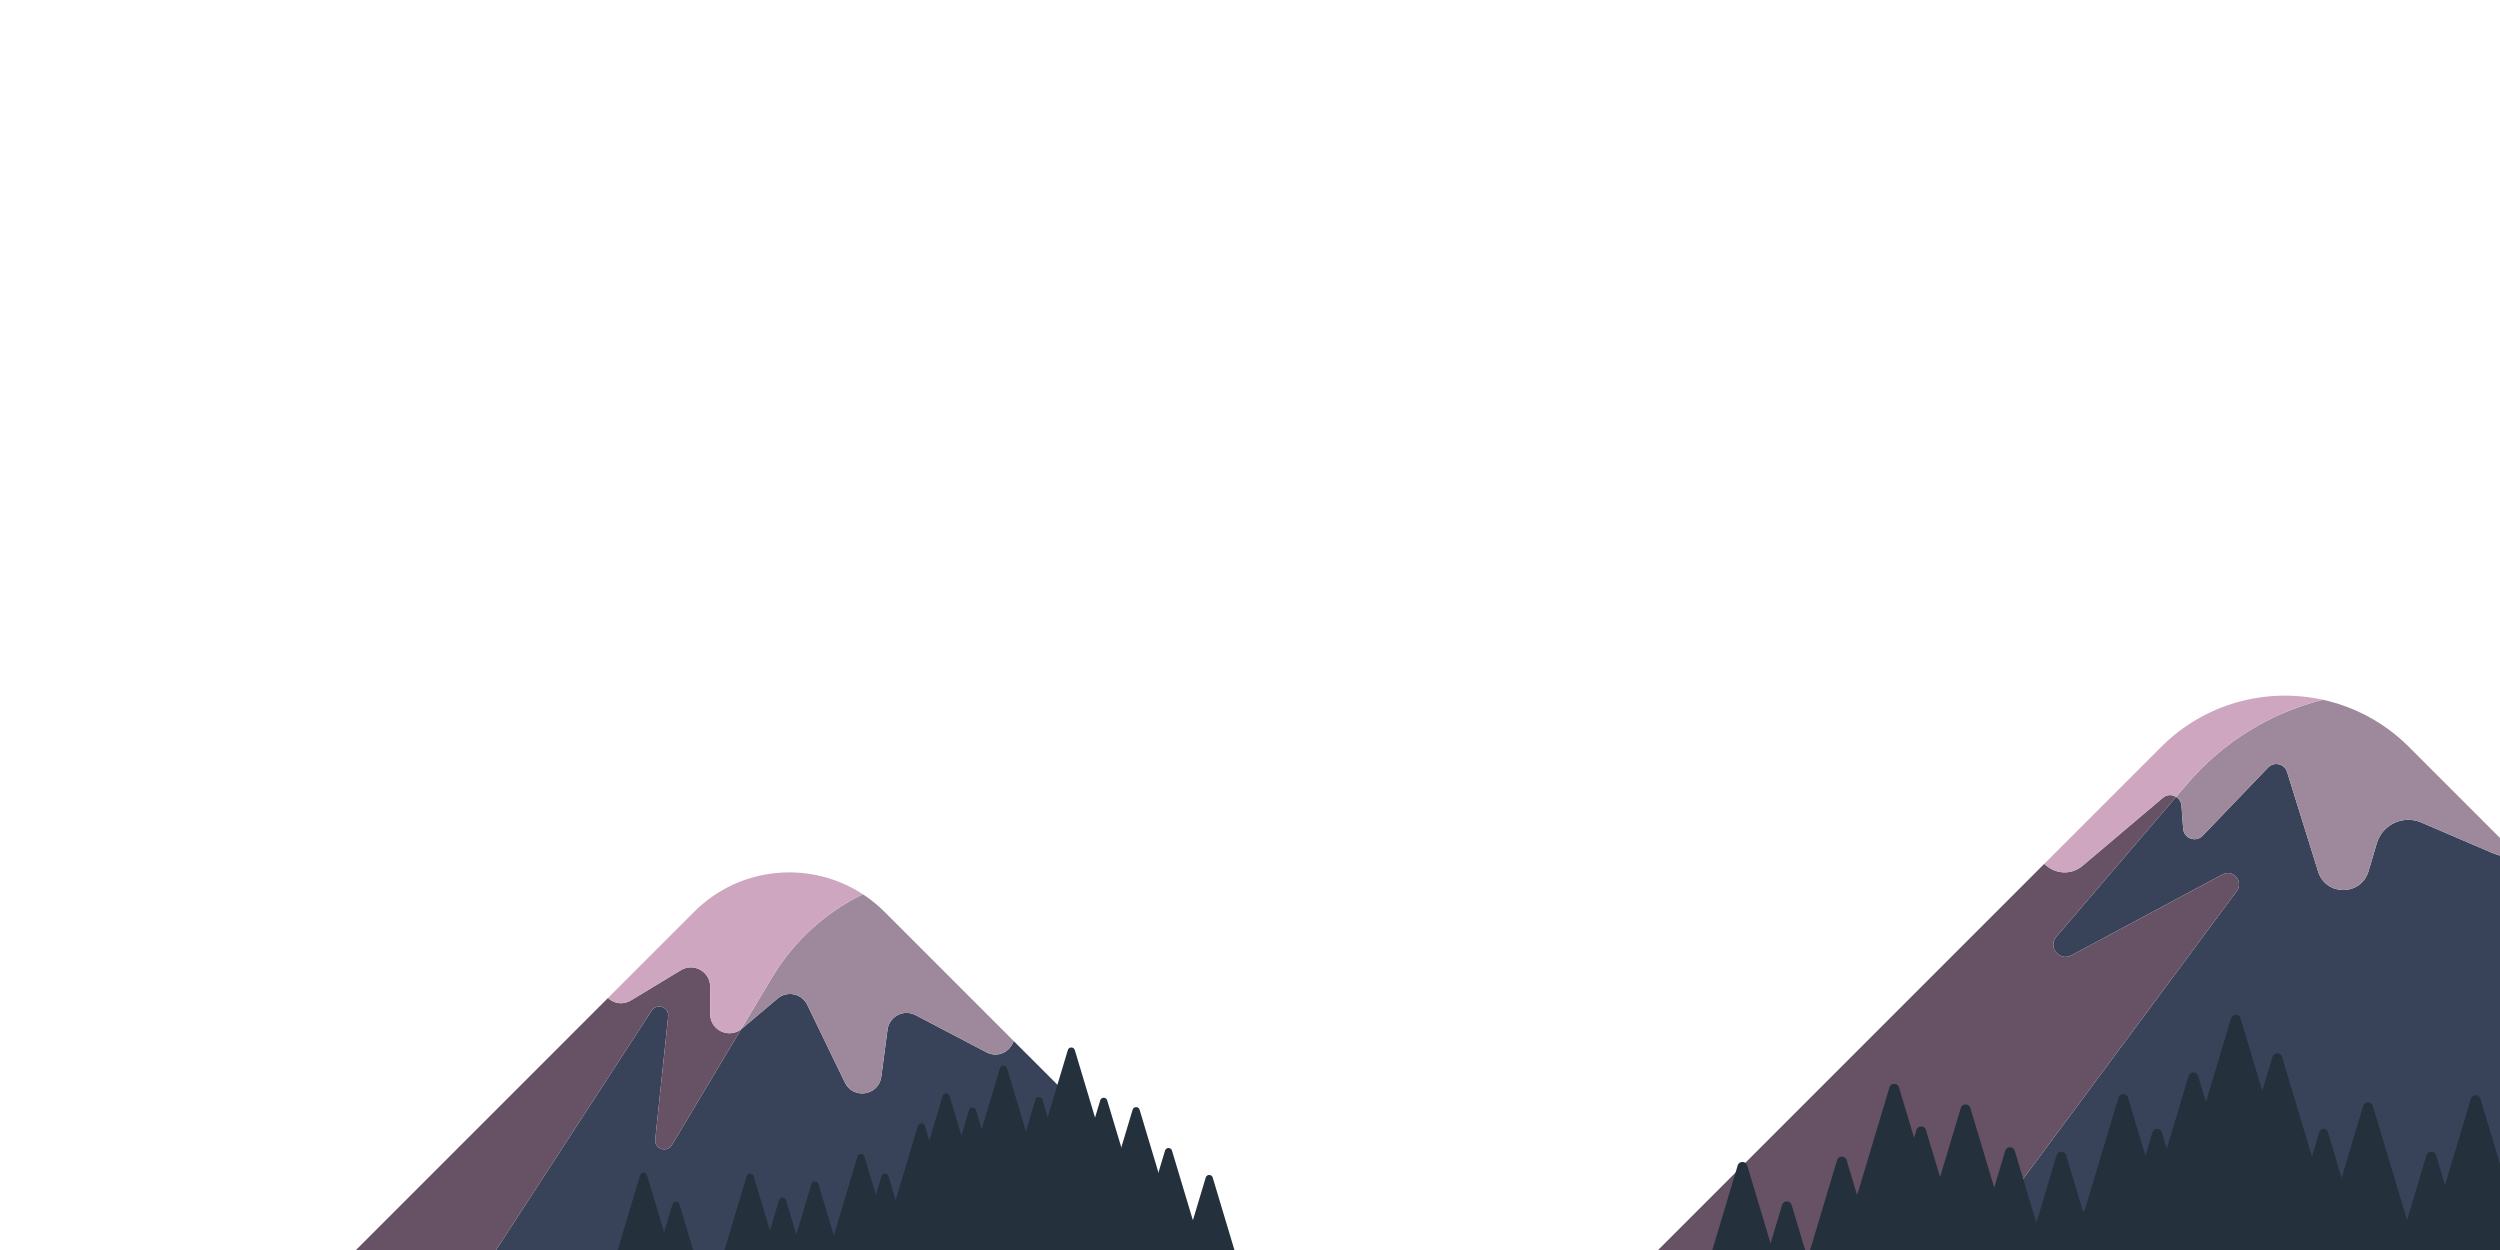
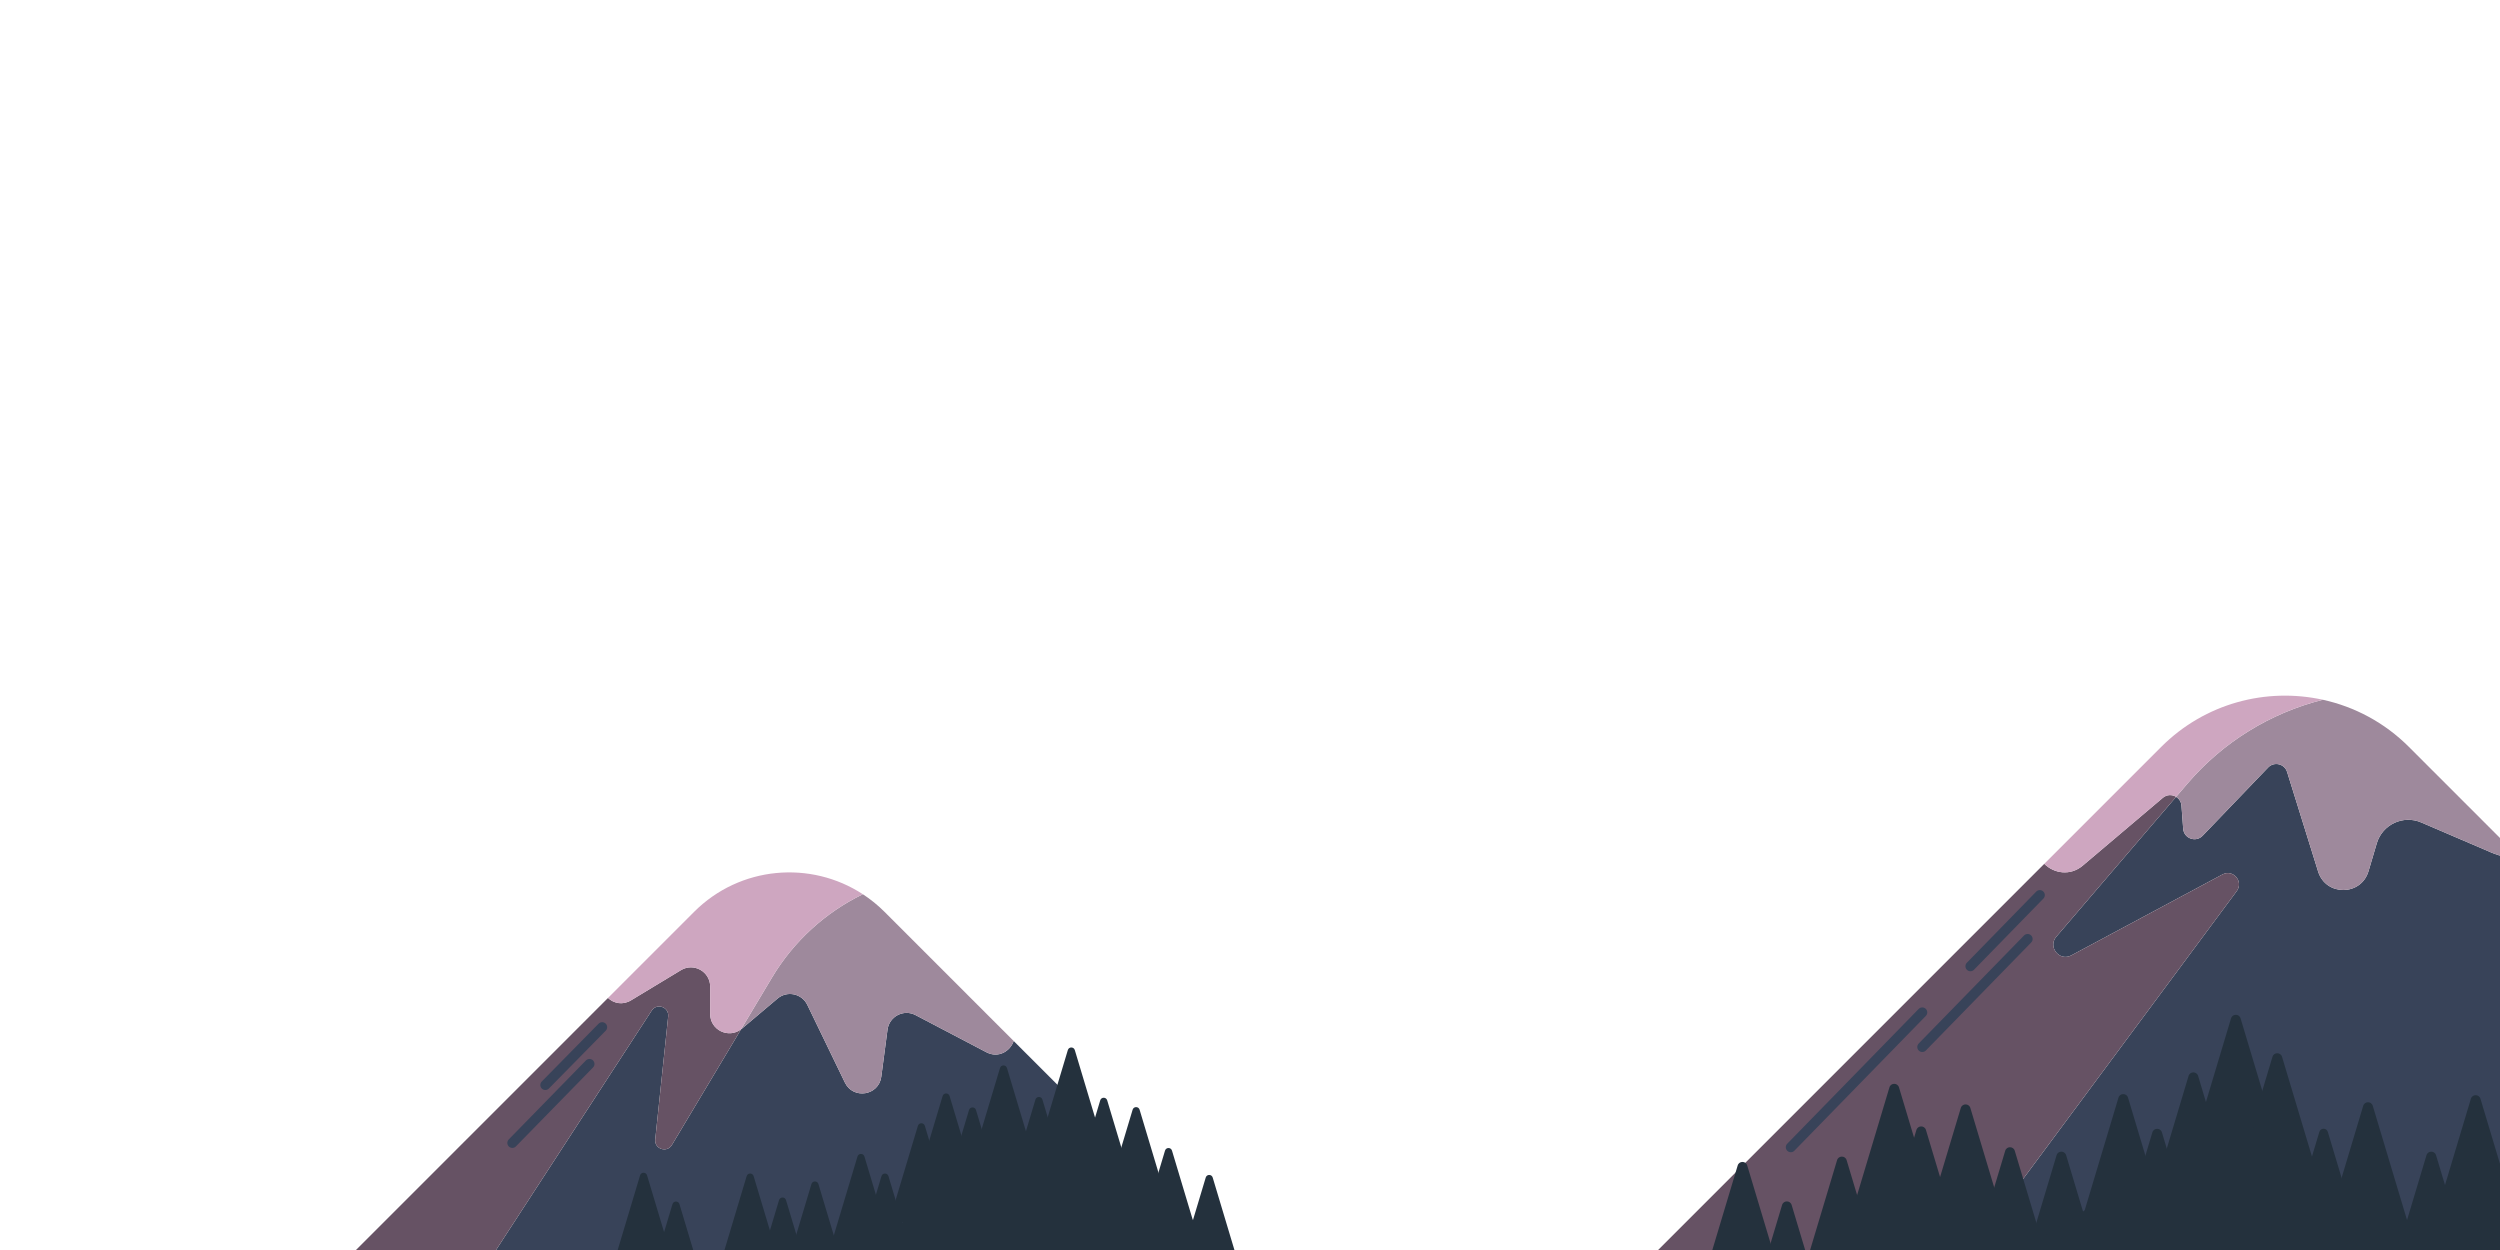
<svg xmlns="http://www.w3.org/2000/svg" viewBox="0 0 1000 500">
-   <g id="Layer_6" data-name="Layer 6">
-     <line x1="354.941" y1="477.558" x2="354.941" y2="501.989" fill="none" stroke="#3c6571" stroke-linecap="round" stroke-miterlimit="10" stroke-width="3" />
-   </g>
-   <g id="Layer_3_copy" data-name="Layer 3 copy">
+   <g id="mountain-2">
    <g>
      <path d="m996.502,341.001l-27.998-12.014c-7.232-3.103-15.552.8-17.789,8.345l-3.298,11.127c-2.962,9.992-17.079,10.089-20.179.139l-12.398-39.8c-1.026-3.294-5.209-4.279-7.598-1.79l-26.185,27.283c-2.716,2.83-7.5,1.109-7.79-2.803l-.686-9.234c-.117-1.574-.977-2.804-2.141-3.517l-47.911,55.935c-3.51,4.098,1.249,10.02,6.006,7.473l60.427-32.351c4.235-2.267,8.599,2.79,5.736,6.647l-109.02,146.877h382.439l-160.089-160.089c-3.748.116-7.65-.564-11.527-2.227Z" fill="#384359" />
      <path d="m888.963,349.793l-60.427,32.351c-4.758,2.547-9.517-3.374-6.006-7.473l47.911-55.935c-1.567-.96-3.687-.98-5.308.393l-32.011,27.1c-5.022,4.252-11.548,3.159-15.409-.697l-157.784,157.784h125.751l109.02-146.877c2.863-3.857-1.501-8.915-5.736-6.647Z" fill="#665264" />
      <path d="m929.134,279.9c-21.002,5.28-39.932,16.933-54.103,33.478l-4.59,5.359c1.164.713,2.024,1.943,2.141,3.517l.686,9.234c.291,3.911,5.075,5.632,7.79,2.803l26.185-27.283c2.389-2.489,6.572-1.503,7.598,1.79l12.398,39.8c3.1,9.95,17.217,9.853,20.179-.139l3.298-11.127c2.237-7.545,10.557-11.448,17.789-8.345l27.998,12.014c3.877,1.664,7.778,2.343,11.527,2.227l-44.471-44.471c-9.81-9.81-21.81-16.083-34.424-18.857Z" fill="#9e899c" />
      <path d="m833.121,346.23l32.011-27.1c1.622-1.373,3.742-1.353,5.308-.393l4.59-5.359c14.171-16.545,33.101-28.198,54.103-33.478-22.562-4.962-47.098,1.31-64.644,18.857l-46.777,46.777c3.86,3.856,10.387,4.948,15.409.697Z" fill="#cea6c0" />
+       <line x1="768.908" y1="404.964" x2="716.315" y2="458.893" fill="none" stroke="#384359" stroke-linecap="round" stroke-miterlimit="10" stroke-width="4" />
+       <line x1="811.05" y1="375.591" x2="768.908" y2="418.804" fill="none" stroke="#384359" stroke-linecap="round" stroke-miterlimit="10" stroke-width="4" />
+       <line x1="815.929" y1="358.033" x2="788.165" y2="386.502" fill="none" stroke="#384359" stroke-linecap="round" stroke-miterlimit="10" stroke-width="4" />
    </g>
    <g>
      <path d="m394.543,420.89l-28.327-14.844c-4.738-2.483-10.502.505-11.204,5.808l-2.491,18.831c-1.002,7.573-11.232,9.219-14.56,2.343l-15.041-31.083c-2.189-4.524-8.056-5.771-11.895-2.528l-14.295,12.072c-.096.081-.199.14-.297.216l-27.675,46.285c-1.978,3.308-7.069,1.61-6.666-2.223l5.178-49.191c.396-3.76-4.533-5.507-6.594-2.338l-73.773,113.458h319.864l-101.294-101.294c-1.376,4.097-6.12,7.009-10.932,4.487Z" fill="#384359" />
      <path d="m267.272,406.576l-5.178,49.191c-.404,3.833,4.688,5.531,6.666,2.223l27.675-46.285c-5.004,3.854-12.367.328-12.367-6.096v-10.957c0-5.994-6.548-9.688-11.678-6.588l-19.976,12.069c-3.372,2.037-6.917,1.209-9.217-.947l-118.512,118.512h62.22l73.773-113.458c2.061-3.17,6.99-1.422,6.594,2.338Z" fill="#665264" />
      <path d="m345.139,357.693c-14.933,7.253-27.618,18.743-36.311,33.281l-12.395,20.73c.098-.075.201-.134.297-.216l14.295-12.072c3.84-3.243,9.706-1.996,11.895,2.528l15.041,31.083c3.327,6.876,13.558,5.23,14.56-2.343l2.491-18.831c.701-5.303,6.465-8.291,11.204-5.808l28.327,14.844c4.813,2.522,9.557-.39,10.932-4.487l-51.678-51.678c-2.69-2.69-5.596-5.03-8.658-7.032Z" fill="#9e899c" />
      <path d="m252.414,400.132l19.976-12.069c5.13-3.099,11.678.595,11.678,6.588v10.957c0,6.424,7.363,9.95,12.367,6.096l12.395-20.73c8.693-14.538,21.377-26.028,36.311-33.281-20.878-13.645-49.147-11.304-67.484,7.032l-34.46,34.46c2.3,2.156,5.845,2.984,9.217.947Z" fill="#cea6c0" />
+       <line x1="240.866" y1="410.874" x2="218.128" y2="434.009" fill="none" stroke="#384359" stroke-linecap="round" stroke-miterlimit="10" stroke-width="4" />
+       <line x1="235.79" y1="425.582" x2="204.93" y2="457.171" fill="none" stroke="#384359" stroke-linecap="round" stroke-miterlimit="10" stroke-width="4" />
    </g>
  </g>
-   <g id="Layer_8" data-name="Layer 8">
+   <g id="tree-1">
    <path d="m414.351,465.756l-11.565-38.552c-.415-1.382-2.371-1.382-2.786,0l-11.565,38.552h25.916Z" fill="#24313d" />
    <path d="m428.527,478.374l-11.565-38.552c-.415-1.382-2.371-1.382-2.786,0l-11.565,38.552h25.916Z" fill="#24313d" />
    <path d="m441.485,458.58l-11.565-38.552c-.415-1.382-2.371-1.382-2.786,0l-11.565,38.552h25.916Z" fill="#24313d" />
    <path d="m454.443,478.686l-11.565-38.552c-.415-1.382-2.371-1.382-2.786,0l-11.565,38.552h25.916Z" fill="#24313d" />
    <path d="m467.401,482.434l-11.565-38.552c-.415-1.382-2.371-1.382-2.786,0l-11.565,38.552h25.916Z" fill="#24313d" />
    <path d="m480.359,498.795l-11.565-38.552c-.415-1.382-2.371-1.382-2.786,0l-11.565,38.552h25.916Z" fill="#24313d" />
    <path d="m496.643,509.567l-11.565-38.552c-.415-1.382-2.371-1.382-2.786,0l-11.565,38.552h25.916Z" fill="#24313d" />
    <path d="m381.505,488.892l-11.565-38.552c-.415-1.382-2.371-1.382-2.786,0l-11.565,38.552h25.916Z" fill="#24313d" />
    <path d="m391.399,476.965l-11.565-38.552c-.415-1.382-2.371-1.382-2.786,0l-11.565,38.552h25.916Z" fill="#24313d" />
    <path d="m401.96,482.554l-11.565-38.552c-.415-1.382-2.371-1.382-2.786,0l-11.565,38.552h25.916Z" fill="#24313d" />
    <path d="m270.387,508.686l-11.565-38.552c-.415-1.382-2.371-1.382-2.786,0l-11.565,38.552h25.916Z" fill="#24313d" />
    <path d="m283.345,520.204l-11.565-38.552c-.415-1.382-2.371-1.382-2.786,0l-11.565,38.552h25.916Z" fill="#24313d" />
    <path d="m357.338,501.16l-11.565-38.552c-.415-1.382-2.371-1.382-2.786,0l-11.565,38.552h25.916Z" fill="#24313d" />
    <path d="m366.945,509.001l-11.565-38.552c-.415-1.382-2.371-1.382-2.786,0l-11.565,38.552h25.916Z" fill="#24313d" />
    <path d="m313.014,509.001l-11.565-38.552c-.415-1.382-2.371-1.382-2.786,0l-11.565,38.552h25.916Z" fill="#24313d" />
    <path d="m325.972,518.589l-11.565-38.552c-.415-1.382-2.371-1.382-2.786,0l-11.565,38.552h25.916Z" fill="#24313d" />
    <path d="m338.93,512.162l-11.565-38.552c-.415-1.382-2.371-1.382-2.786,0l-11.565,38.552h25.916Z" fill="#24313d" />
    <path d="m912.086,460.191l-15.853-52.845c-.568-1.894-3.25-1.894-3.819,0l-15.853,52.845h35.524Z" fill="#24313d" />
    <path d="m990.27,514.926l-15.853-52.845c-.568-1.894-3.25-1.894-3.819,0l-15.853,52.845h35.524Z" fill="#24313d" />
    <path d="m964.958,495.166l-15.853-52.845c-.568-1.894-3.25-1.894-3.819,0l-15.853,52.845h35.524Z" fill="#24313d" />
    <path d="m1008.032,492.338l-15.853-52.845c-.568-1.894-3.25-1.894-3.819,0l-15.853,52.845h35.524Z" fill="#24313d" />
    <path d="m928.666,475.557l-15.853-52.845c-.568-1.894-3.25-1.894-3.819,0l-15.853,52.845h35.524Z" fill="#24313d" />
    <path d="m945.188,499.622l-14.061-46.871c-.504-1.68-2.883-1.68-3.387,0l-14.061,46.871h31.509Z" fill="#24313d" />
    <path d="m867.061,491.905l-15.853-52.845c-.568-1.894-3.25-1.894-3.819,0l-15.853,52.845h35.524Z" fill="#24313d" />
    <path d="m880.624,505.789l-15.853-52.845c-.568-1.894-3.25-1.894-3.819,0l-15.853,52.845h35.524Z" fill="#24313d" />
    <path d="m895.1,483.217l-15.853-52.845c-.568-1.894-3.25-1.894-3.819,0l-15.853,52.845h35.524Z" fill="#24313d" />
    <path d="m714.745,519.038l-15.853-52.845c-.568-1.894-3.25-1.894-3.819,0l-15.853,52.845h35.524Z" fill="#24313d" />
    <path d="m732.507,534.826l-15.853-52.845c-.568-1.894-3.25-1.894-3.819,0l-15.853,52.845h35.524Z" fill="#24313d" />
    <path d="m821.757,513.158l-15.853-52.845c-.568-1.894-3.25-1.894-3.819,0l-15.853,52.845h35.524Z" fill="#24313d" />
    <path d="m842.309,514.926l-15.853-52.845c-.568-1.894-3.25-1.894-3.819,0l-15.853,52.845h35.524Z" fill="#24313d" />
    <path d="m775.446,487.793l-15.853-52.845c-.568-1.894-3.25-1.894-3.819,0l-15.853,52.845h35.524Z" fill="#24313d" />
    <path d="m754.503,516.906l-15.853-52.845c-.568-1.894-3.25-1.894-3.819,0l-15.853,52.845h35.524Z" fill="#24313d" />
    <path d="m786.233,504.834l-15.853-52.845c-.568-1.894-3.25-1.894-3.819,0l-15.853,52.845h35.524Z" fill="#24313d" />
    <path d="m803.995,496.025l-15.853-52.845c-.568-1.894-3.25-1.894-3.819,0l-15.853,52.845h35.524Z" fill="#24313d" />
    <polygon points="748.042 480.561 814.615 496.025 874.949 458.893 900.637 450.569 931.825 479.131 947.196 478.656 966.647 495.166 990.27 483.217 1023.136 483.217 1023.136 524.137 716.315 524.137 748.042 480.561" fill="#24313d" />
    <polygon points="344.38 501.16 401.393 459.207 440.512 455.191 480.359 501.989 344.38 501.16" fill="#24313d" />
  </g>
</svg>
